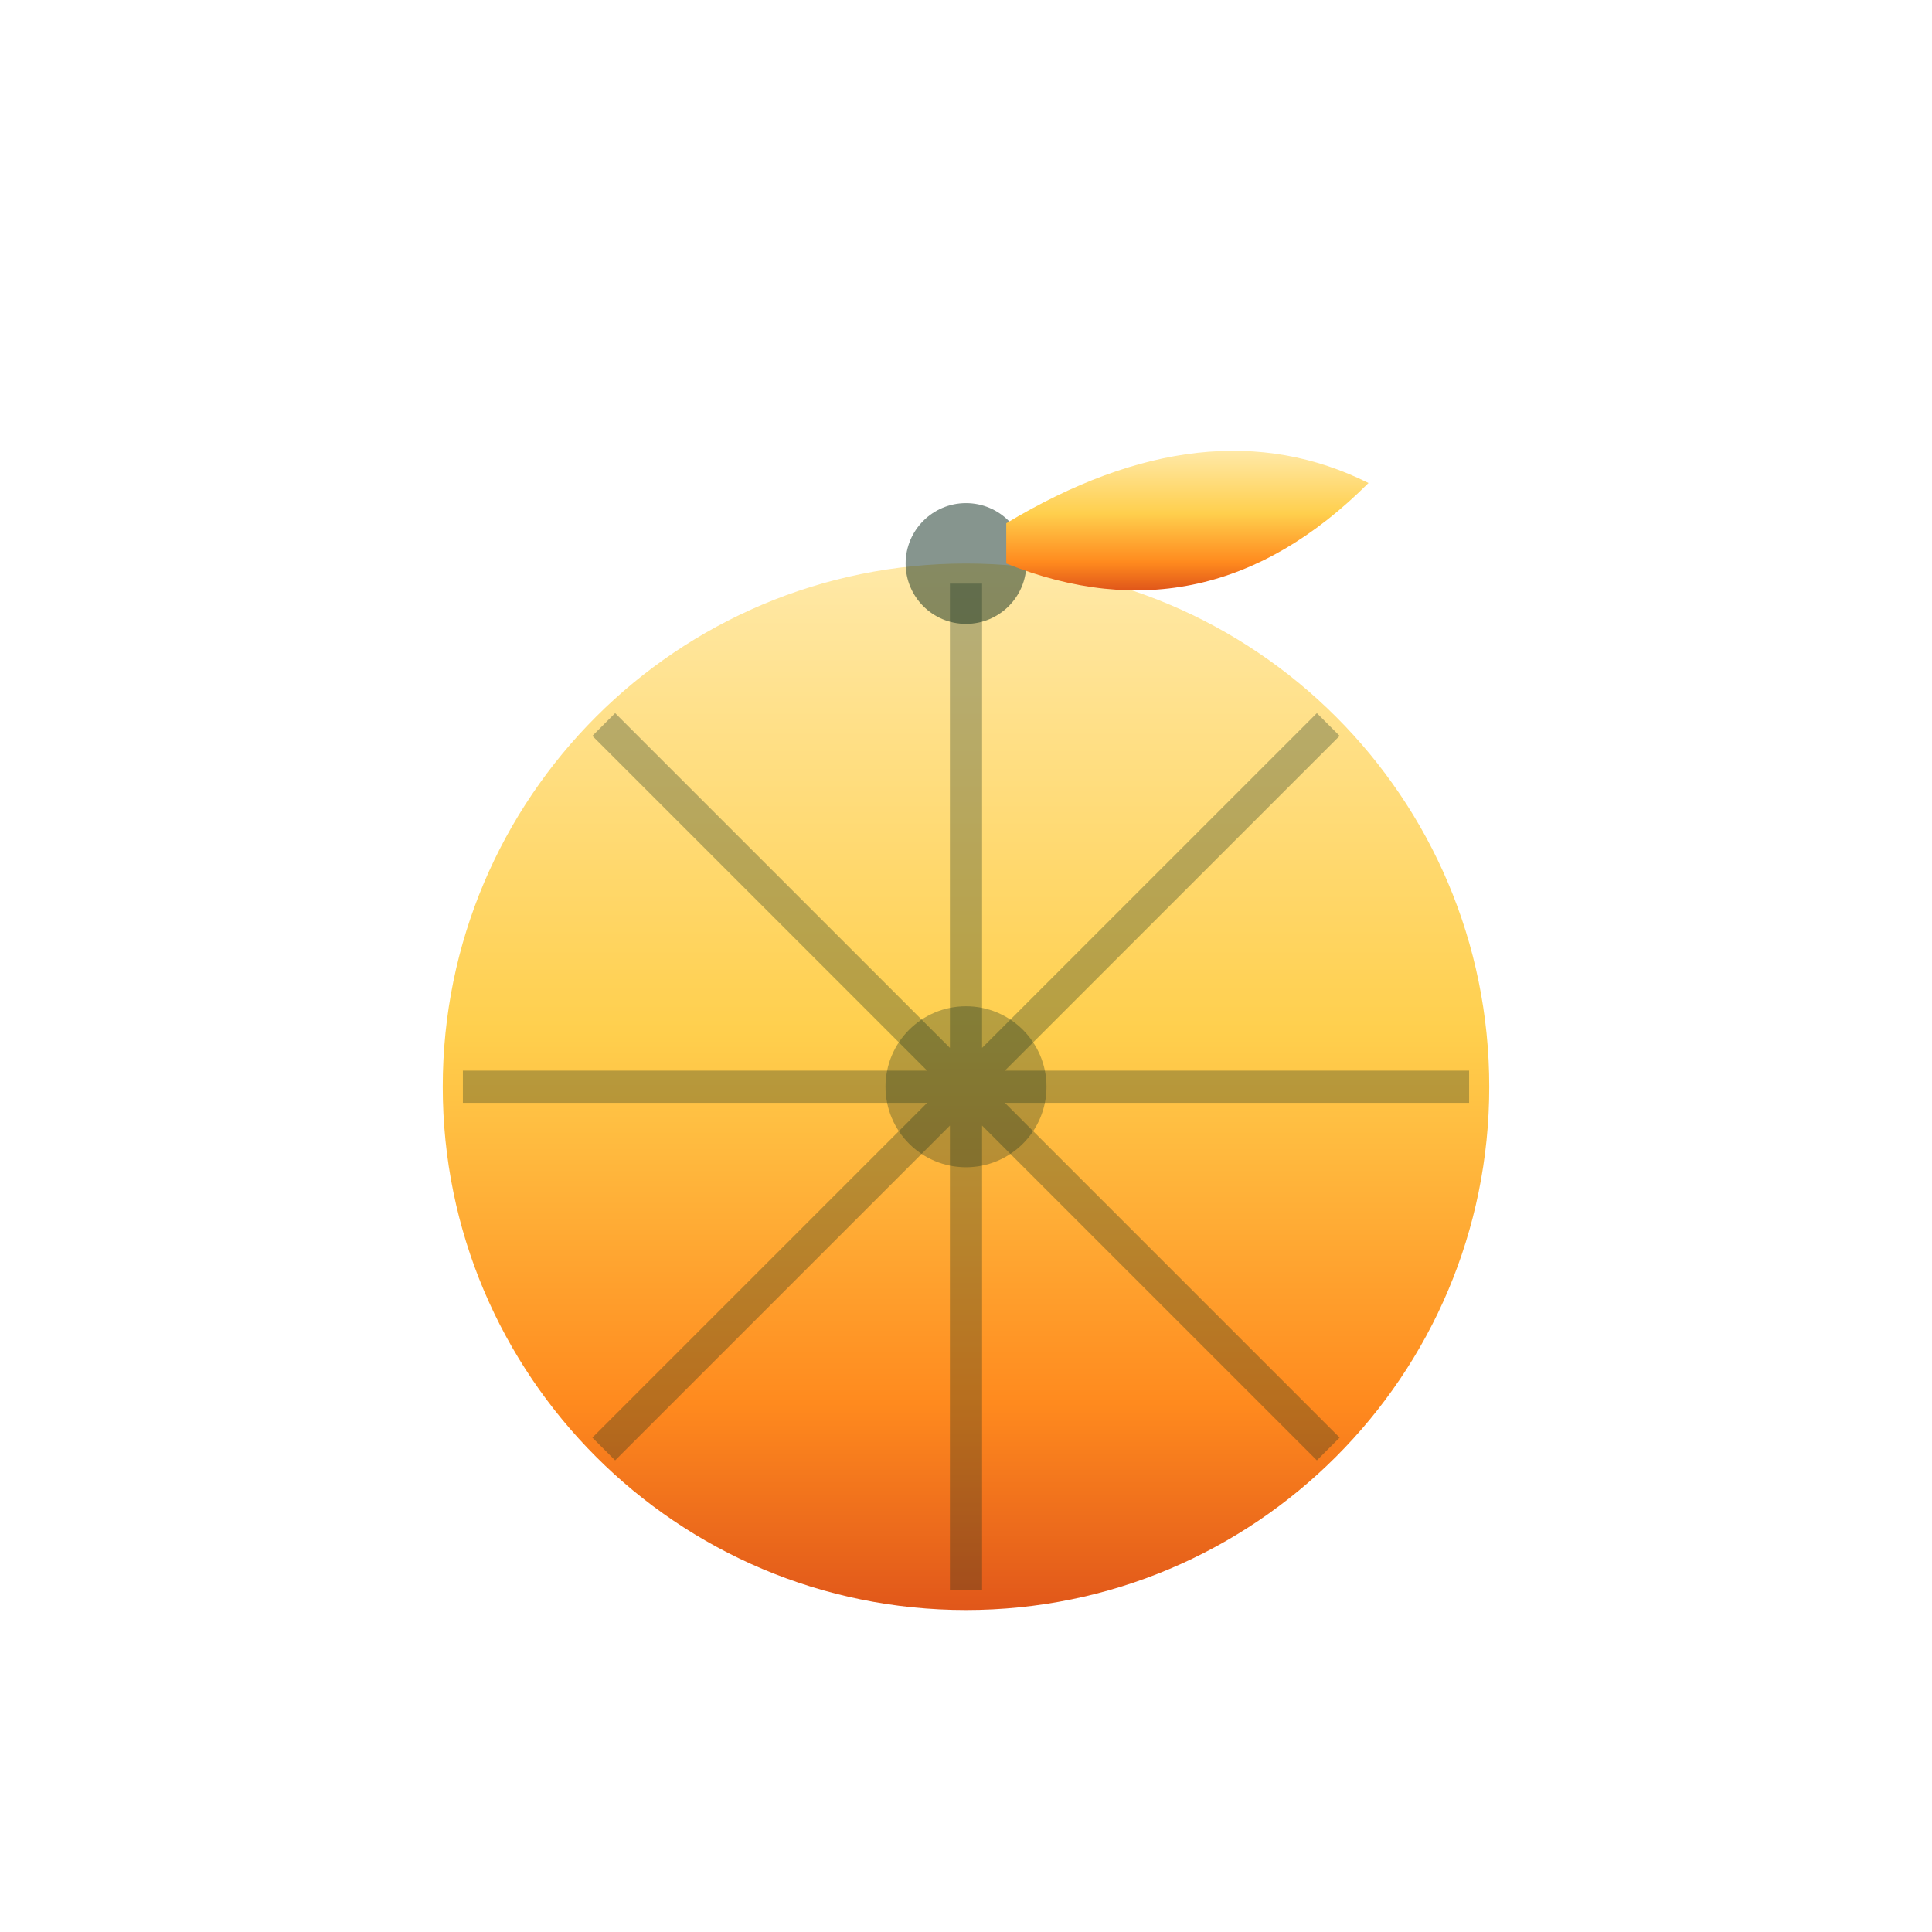
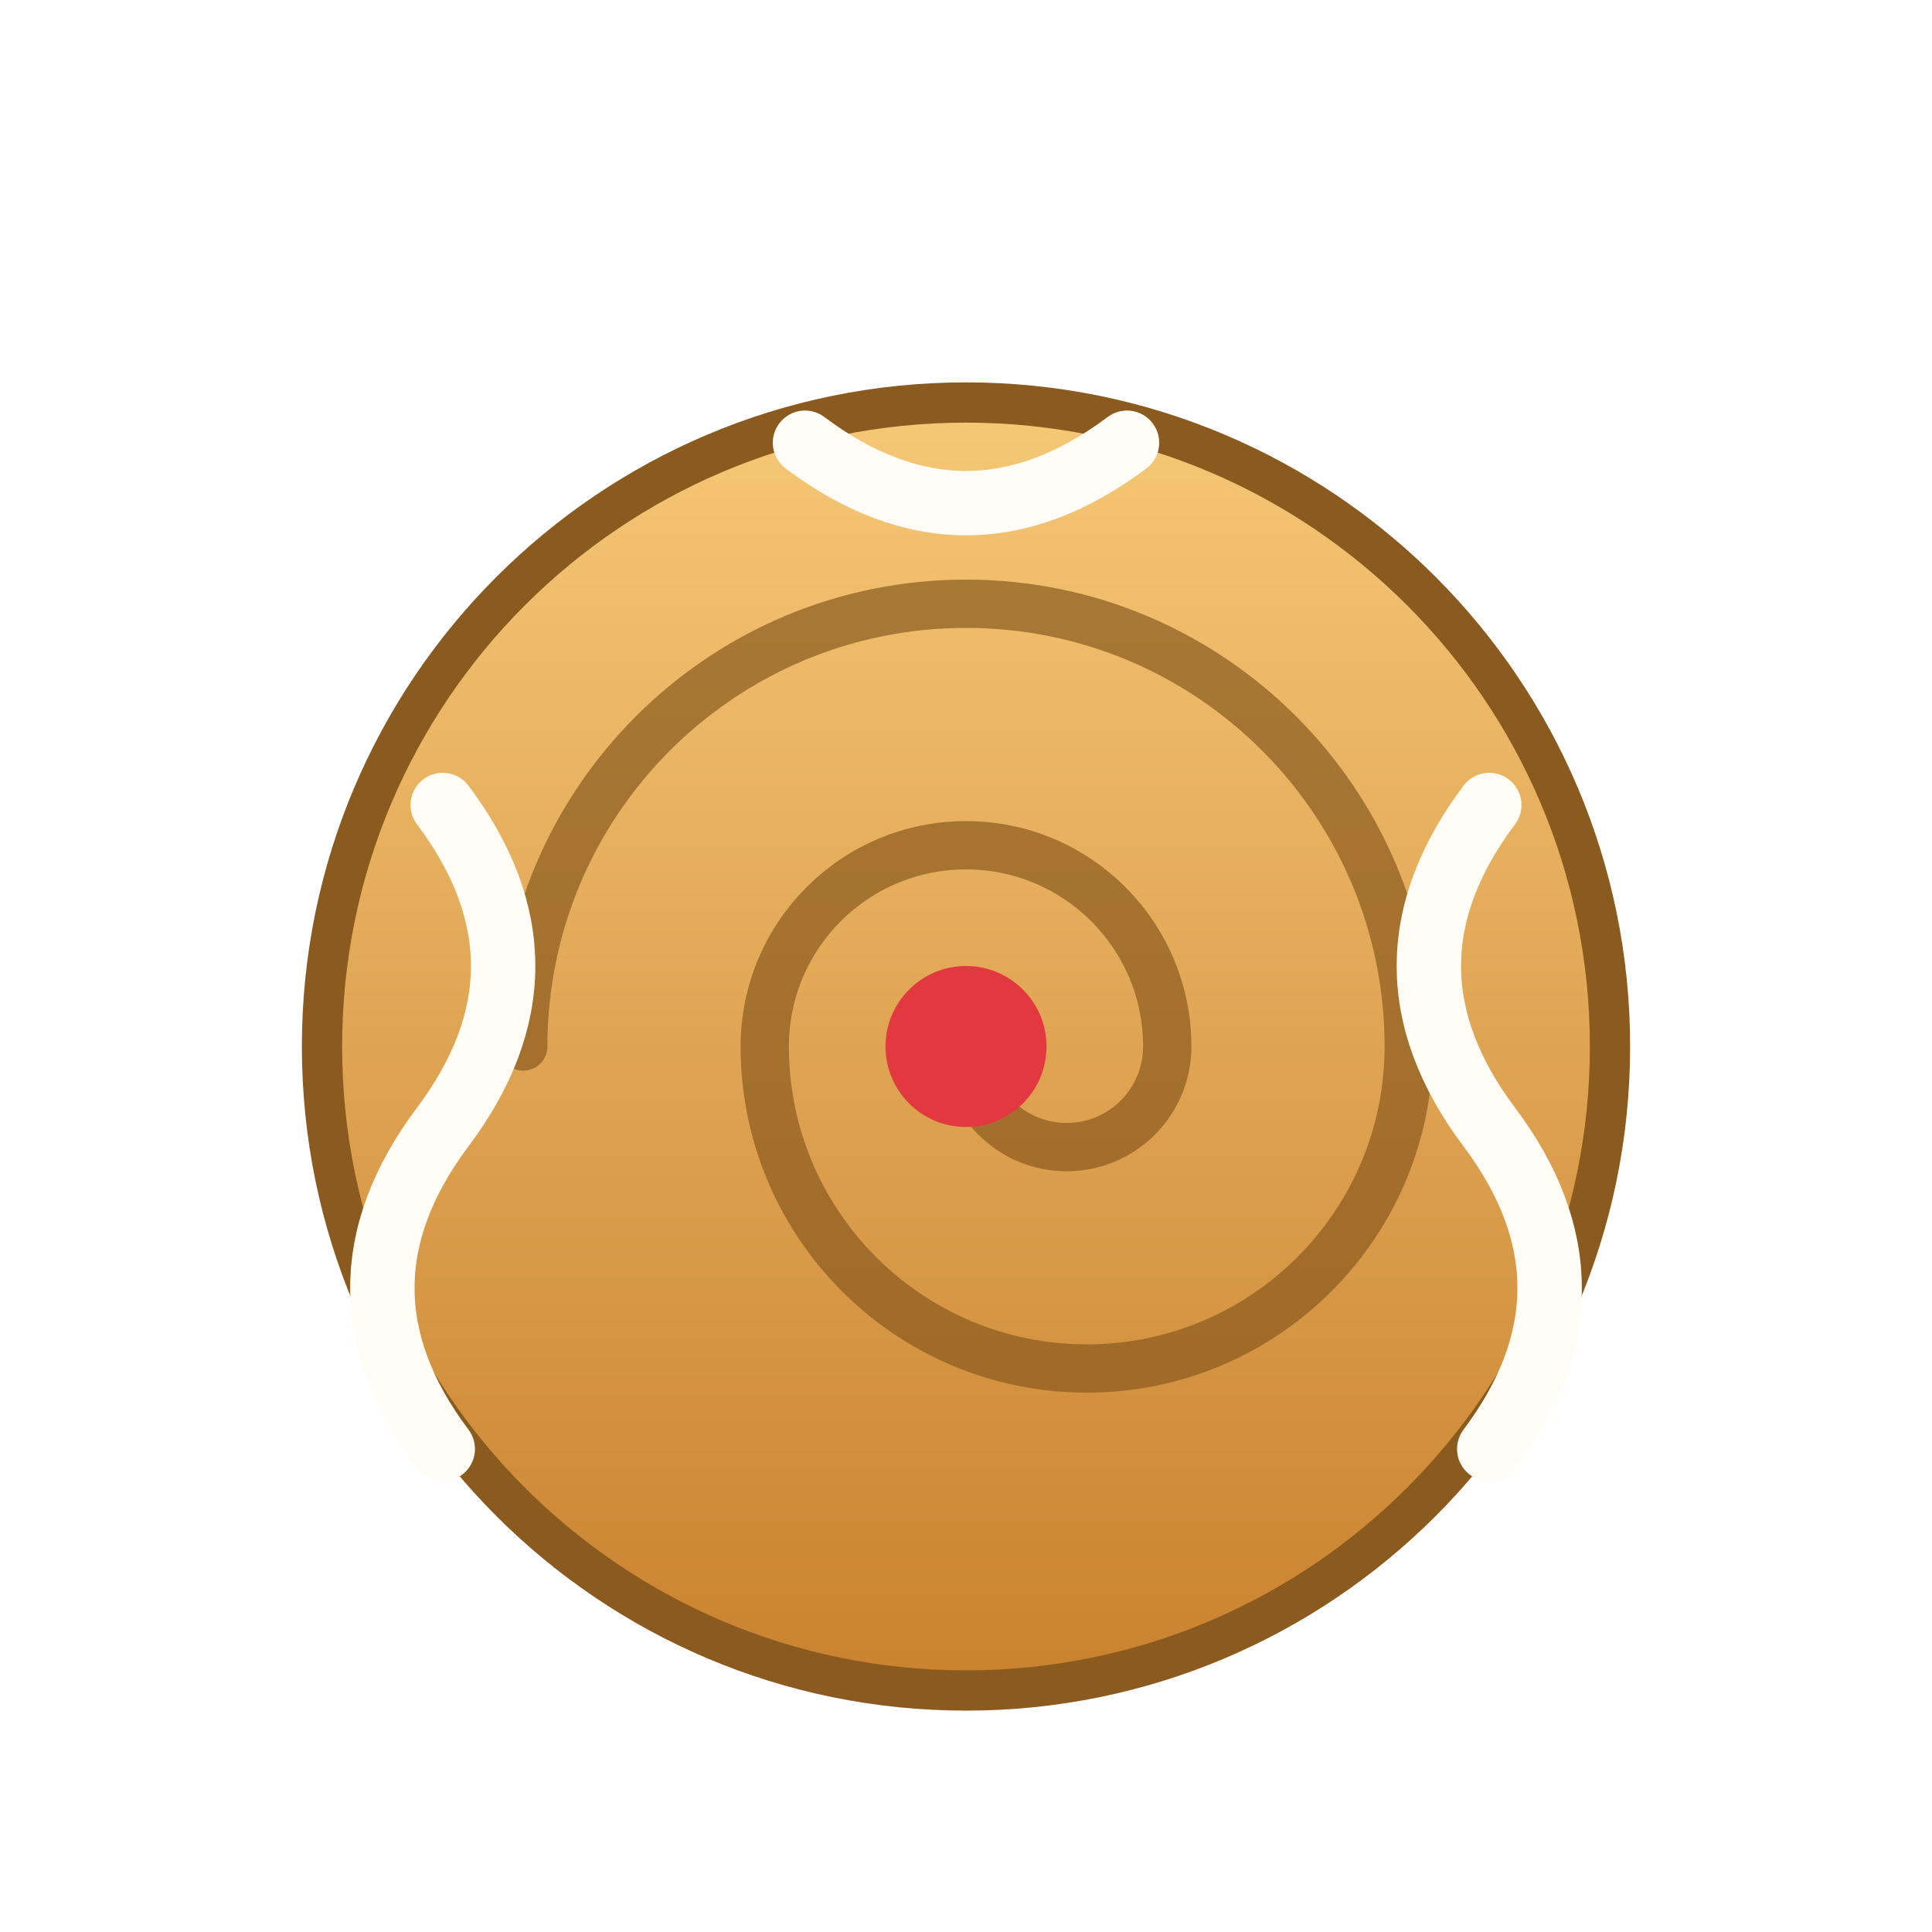
<svg xmlns="http://www.w3.org/2000/svg" viewBox="0 0 96 96" width="96" height="96">
  <defs>
-     <linearGradient id="g" x1="0" y1="0" x2="0" y2="1">
-       <stop offset="0" stop-color="#ffe9a8" />
-       <stop offset=".45" stop-color="#ffcf4d" />
-       <stop offset=".8" stop-color="#ff8a1e" />
-       <stop offset="1" stop-color="#e0561a" />
+     <linearGradient id="p" x1="0" y1="0" x2="0" y2="1">
+       <stop offset="0" stop-color="#f6c877" />
+       <stop offset="1" stop-color="#c9812f" />
    </linearGradient>
  </defs>
-   <circle cx="48" cy="54" r="26" fill="url(#g)" />
-   <g stroke="#0e2c1d" stroke-width="1.6" opacity=".3">
-     <path d="M48 54 V29 M48 54 V79 M48 54 H73 M48 54 H23 M48 54 L66 36 M48 54 L30 72 M48 54 L66 72 M48 54 L30 36" />
+   <circle cx="48" cy="52" r="32" fill="url(#p)" stroke="#8a5a1e" stroke-width="2" />
+   <path d="M48 52 m-22 0 a22 22 0 0 1 44 0 a16 16 0 0 1 -32 0 a10 10 0 0 1 20 0 a5 5 0 0 1 -10 0" fill="none" stroke="#8a5a1e" stroke-width="2.4" stroke-linecap="round" opacity=".7" />
+   <circle cx="48" cy="52" r="4" fill="#e2383f" />
+   <g stroke="#fffdf5" stroke-width="3.2" fill="none" stroke-linecap="round">
+     <path d="M22 40 q6 8 0 16 q-6 8 0 16" />
+     <path d="M74 40 q-6 8 0 16 q6 8 0 16" />
+     <path d="M40 22 q8 6 16 0" />
  </g>
-   <circle cx="48" cy="54" r="4" fill="#0e2c1d" opacity=".3" />
-   <circle cx="48" cy="28" r="3" fill="#0e2c1d" opacity=".5" />
-   <path d="M50 26 Q60 20 68 24 Q60 32 50 28 Z" fill="url(#g)" />
</svg>
